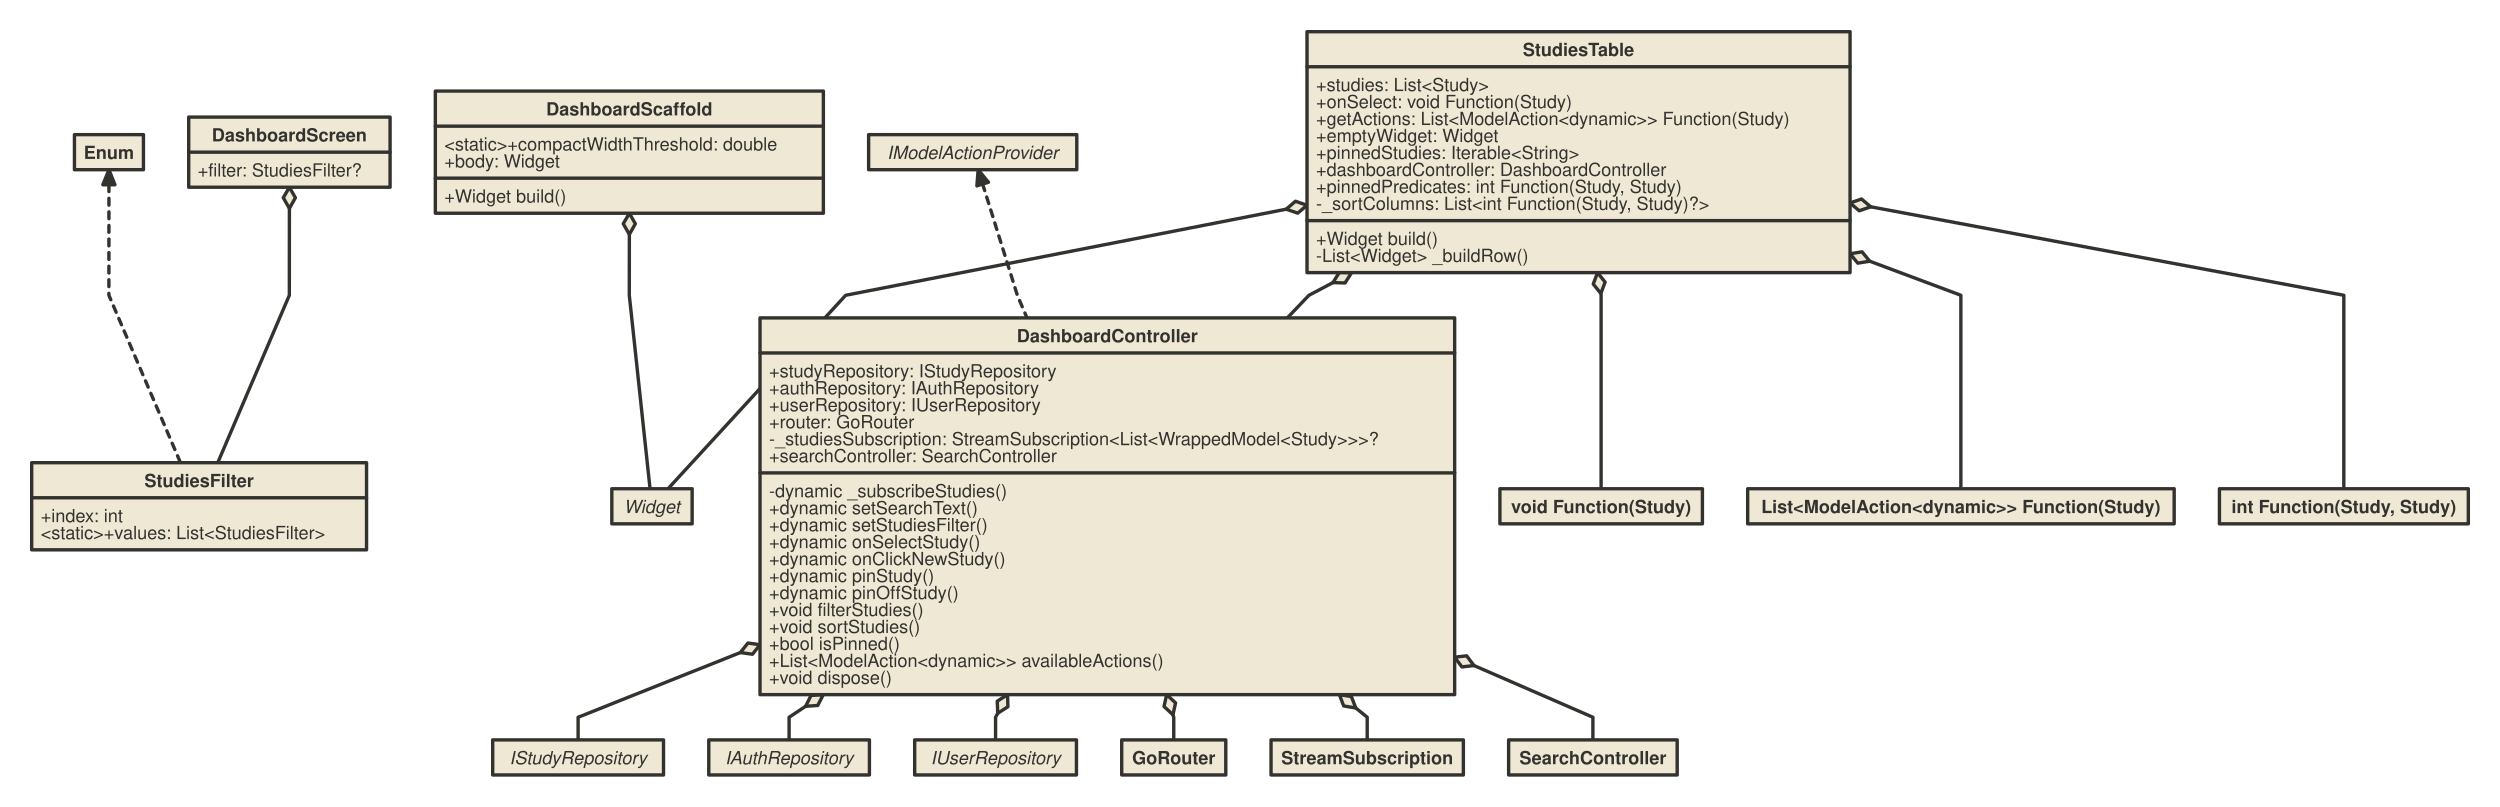
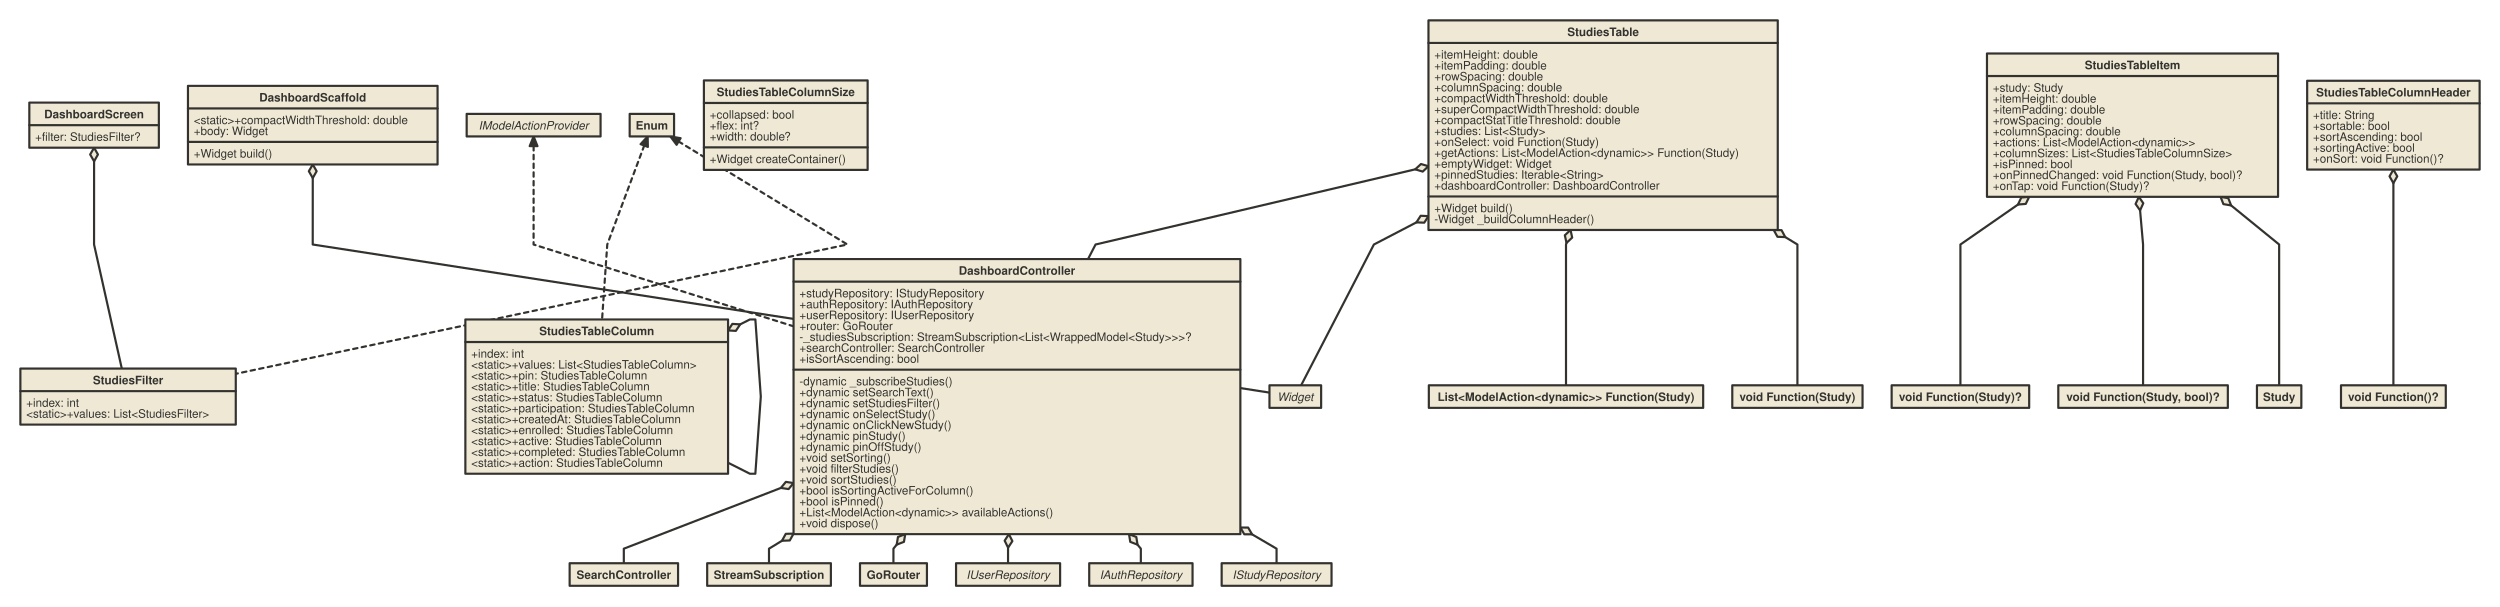
- <svg xmlns="http://www.w3.org/2000/svg" version="1.1" baseProfile="full" width="2209.8" height="713.0" viewbox="0 0 2209.75 713">
-   <g stroke-width="1.0" text-align="left" font="12pt Helvetica, Arial, sans-serif" font-size="12pt" font-family="Helvetica" font-weight="normal" font-style="normal">
+ <svg xmlns="http://www.w3.org/2000/svg" version="1.1" baseProfile="full" width="3435.5" height="833.0" viewbox="0 0 3435.5 833">
+   <g stroke-width="1.0" text-align="left" font="12pt Helvetica, Arial, sans-serif" font-size="12pt" font-family="Helvetica" font-weight="bold" font-style="normal">
    <g font-family="Helvetica" font-size="12pt" font-weight="bold" font-style="normal" stroke-width="3.0" stroke-linejoin="round" stroke-linecap="round" stroke="#33322E">
      <g stroke="transparent" fill="transparent">
-         <rect x="0.0" y="0.0" height="713.0" width="2209.8" stroke="none" />
+         <rect x="0.0" y="0.0" height="833.0" width="3435.5" stroke="none" />
      </g>
      <g transform="translate(8, 8)" fill="#33322E">
        <g transform="translate(20, 20)" fill="#33322E" font-family="Helvetica" font-size="12pt" font-weight="normal" font-style="normal">
          <g stroke-dasharray="6 6">
-             <path d="M68.3 135.3 L68.25 233 L131.537 381 L131.5 381.0 " fill="none" />
-           </g>
-           <path d="M73.6 135.3 L68.3 135.3 L62.9 135.3 L68.3 122.0 Z" />
-           <path d="M528.3 179.2 L528.25 233 L546.588 404 L546.6 404.0 " fill="none" />
-           <g fill="#eee8d5">
-             <path d="M533.6 169.8 L528.3 179.2 L522.9 169.8 L528.3 160.5 Z" />
-           </g>
-           <path d="M626.4 548.8 L483 606 L483 626 L483.0 626.0 " fill="none" />
-           <g fill="#eee8d5">
-             <path d="M637.1 550.3 L626.4 548.8 L633.1 540.4 L643.8 541.9 Z" />
-           </g>
-           <path d="M684.1 596.3 L669.5 606 L669.5 626 L669.5 626.0 " fill="none" />
-           <g fill="#eee8d5">
-             <path d="M694.8 595.6 L684.1 596.3 L688.9 586.7 L699.7 586.0 Z" />
-           </g>
-           <path d="M853.9 602.5 L852 606 L852 626 L852.0 626.0 " fill="none" />
-           <g fill="#eee8d5">
-             <path d="M862.9 596.7 L853.9 602.5 L853.5 591.8 L862.6 586.0 Z" />
-           </g>
-           <path d="M1008.8 603.8 L1009.5 606 L1009.5 626 L1009.5 626.0 " fill="none" />
-           <g fill="#eee8d5">
-             <path d="M1011.1 593.3 L1008.8 603.8 L1000.9 596.5 L1003.2 586.0 Z" />
-           </g>
-           <path d="M1170.4 597.8 L1180.5 606 L1180.5 626 L1180.5 626.0 " fill="none" />
-           <g fill="#eee8d5">
-             <path d="M1166.5 587.7 L1170.4 597.8 L1159.7 596.0 L1155.9 586.0 Z" />
-           </g>
-           <path d="M1274.9 560.3 L1380 606 L1380 626 L1380.0 626.0 " fill="none" />
-           <g fill="#eee8d5">
-             <path d="M1268.4 551.7 L1274.9 560.3 L1264.2 561.5 L1257.8 552.9 Z" />
+             <path d="M904.5 166.4 L1136.5 308 L296 485.708 L296.0 485.7 " fill="none" />
+           </g>
+           <path d="M907.3 161.9 L904.5 166.4 L901.8 171.0 L893.2 159.5 Z" />
+           <path d="M401.8 216.7 L401.75 308 L1716.5 511.505 L1716.5 511.5 " fill="none" />
+           <g fill="#eee8d5">
+             <path d="M407.1 207.3 L401.8 216.7 L396.4 207.3 L401.8 198.0 Z" />
+           </g>
+           <path d="M1692.6 706.3 L1726.25 726 L1726.25 746 L1726.3 746.0 " fill="none" />
+           <g fill="#eee8d5">
+             <path d="M1687.2 697.0 L1692.6 706.3 L1681.9 706.2 L1676.5 696.9 Z" />
+           </g>
+           <path d="M1535.2 720.5 L1539.75 726 L1539.75 746 L1539.8 746.0 " fill="none" />
+           <g fill="#eee8d5">
+             <path d="M1533.5 709.9 L1535.2 720.5 L1525.2 716.6 L1523.5 706.0 Z" />
+           </g>
+           <path d="M1357.3 724.6 L1357.25 726 L1357.25 746 L1357.3 746.0 " fill="none" />
+           <g fill="#eee8d5">
+             <path d="M1363.2 715.6 L1357.3 724.6 L1352.6 715.0 L1358.4 706.0 Z" />
+           </g>
+           <path d="M1204.2 720.5 L1199.75 726 L1199.75 746 L1199.8 746.0 " fill="none" />
+           <g fill="#eee8d5">
+             <path d="M1214.2 716.6 L1204.2 720.5 L1206.0 709.9 L1216.0 706.0 Z" />
+           </g>
+           <path d="M1046.6 715.1 L1028.75 726 L1028.75 746 L1028.8 746.0 " fill="none" />
+           <g fill="#eee8d5">
+             <path d="M1057.3 714.7 L1046.6 715.1 L1051.8 705.6 L1062.5 705.3 Z" />
+           </g>
+           <path d="M1045.1 642.5 L829.25 726 L829.25 746 L829.3 746.0 " fill="none" />
+           <g fill="#eee8d5">
+             <path d="M1055.7 644.1 L1045.1 642.5 L1051.9 634.2 L1062.5 635.8 Z" />
          </g>
          <g stroke-dasharray="6 6">
-             <path d="M840.6 134.7 L871.25 233 L879.775 253 L879.8 253.0 " fill="none" />
-           </g>
-           <path d="M845.7 133.1 L840.6 134.7 L835.5 136.3 L836.6 122.0 Z" />
-           <path d="M1387.0 231.4 L1387.25 233 L1387.25 404 L1387.3 404.0 " fill="none" />
-           <g fill="#eee8d5">
-             <path d="M1390.8 221.4 L1387.0 231.4 L1380.3 223.1 L1384.1 213.0 Z" />
-           </g>
-           <path d="M1624.7 202.9 L1705.25 233 L1705.25 404 L1705.3 404.0 " fill="none" />
-           <g fill="#eee8d5">
-             <path d="M1617.9 194.6 L1624.7 202.9 L1614.1 204.6 L1607.3 196.3 Z" />
-           </g>
-           <path d="M1108.9 156.9 L719.5 233 L562.483 404 L562.5 404.0 " fill="none" />
-           <g fill="#eee8d5">
-             <path d="M1119.1 160.4 L1108.9 156.9 L1117.1 149.9 L1127.3 153.4 Z" />
-           </g>
-           <path d="M1150.2 221.8 L1129 233 L1109.885 253 L1109.9 253.0 " fill="none" />
-           <g fill="#eee8d5">
-             <path d="M1160.9 222.1 L1150.2 221.8 L1155.9 212.7 L1166.7 213.0 Z" />
-           </g>
-           <path d="M1625.6 154.8 L2043.75 233 L2043.75 404 L2043.8 404.0 " fill="none" />
-           <g fill="#eee8d5">
-             <path d="M1617.4 147.9 L1625.6 154.8 L1615.4 158.3 L1607.3 151.4 Z" />
-           </g>
-           <path d="M227.8 156.2 L227.75 233 L164.463 381 L164.5 381.0 " fill="none" />
-           <g fill="#eee8d5">
-             <path d="M233.1 146.8 L227.8 156.2 L222.4 146.8 L227.8 137.5 Z" />
+             <path d="M705.3 172.8 L705.25 308 L1062.5 420.405 L1062.5 420.4 " fill="none" />
+           </g>
+           <path d="M710.6 172.8 L705.3 172.8 L699.9 172.8 L705.3 159.5 Z" />
+           <path d="M3038.0 254.3 L3104 308 L3104 501.5 L3104.0 501.5 " fill="none" />
+           <g fill="#eee8d5">
+             <path d="M3034.1 244.3 L3038.0 254.3 L3027.4 252.5 L3023.5 242.5 Z" />
+           </g>
+           <path d="M2912.9 261.1 L2917 308 L2917 501.5 L2917.0 501.5 " fill="none" />
+           <g fill="#eee8d5">
+             <path d="M2917.3 251.3 L2912.9 261.1 L2906.7 252.3 L2911.2 242.5 Z" />
+           </g>
+           <path d="M2745.1 253.1 L2666 308 L2666 501.5 L2666.0 501.5 " fill="none" />
+           <g fill="#eee8d5">
+             <path d="M2755.8 252.2 L2745.1 253.1 L2749.7 243.4 L2760.5 242.5 Z" />
+           </g>
+           <path d="M2425.3 297.8 L2442 308 L2442 501.5 L2442.0 501.5 " fill="none" />
+           <g fill="#eee8d5">
+             <path d="M2420.2 288.3 L2425.3 297.8 L2414.6 297.4 L2409.4 288.0 Z" />
+           </g>
+           <path d="M2124.7 305.8 L2124 308 L2124 501.5 L2124.0 501.5 " fill="none" />
+           <g fill="#eee8d5">
+             <path d="M2132.5 298.5 L2124.7 305.8 L2122.4 295.3 L2130.2 288.0 Z" />
+           </g>
+           <path d="M1918.4 277.6 L1860 308 L1760.01 501.5 L1760.0 501.5 " fill="none" />
+           <g fill="#eee8d5">
+             <path d="M1929.2 278.0 L1918.4 277.6 L1924.3 268.5 L1935.0 269.0 Z" />
+           </g>
+           <path d="M1916.8 204.7 L1477.5 308 L1467.165 328 L1467.2 328.0 " fill="none" />
+           <g fill="#eee8d5">
+             <path d="M1927.1 207.8 L1916.8 204.7 L1924.7 197.4 L1935.0 200.4 Z" />
+           </g>
+           <path d="M989.2 417.7 L1002.5 411 L1010 411 L1010 411 L1017.5 517 L1017.5 517 L1010 623 L1010 623 L1002.5 623 L1002.5 623 L972.5 607.893 L972.5 607.9 " fill="none" />
+           <g fill="#eee8d5">
+             <path d="M978.4 417.1 L989.2 417.7 L983.2 426.7 L972.5 426.1 Z" />
+           </g>
+           <g stroke-dasharray="6 6">
+             <path d="M857.3 172.0 L806.5 308 L799.354 411 L799.4 411.0 " fill="none" />
+           </g>
+           <path d="M862.3 173.9 L857.3 172.0 L852.3 170.1 L862.0 159.5 Z" />
+           <path d="M101.3 193.7 L101.25 308 L139.388 478.5 L139.4 478.5 " fill="none" />
+           <g fill="#eee8d5">
+             <path d="M106.6 184.3 L101.3 193.7 L95.9 184.3 L101.3 175.0 Z" />
+           </g>
+           <path d="M3261.0 223.7 L3261 308 L3261 501.5 L3261.0 501.5 " fill="none" />
+           <g fill="#eee8d5">
+             <path d="M3266.3 214.3 L3261.0 223.7 L3255.7 214.3 L3261.0 205.0 Z" />
          </g>
          <g data-name="StudiesFilter">
            <g fill="#eee8d5" stroke="#33322E" data-name="StudiesFilter">
-               <rect x="0.0" y="381.0" height="77.0" width="296.0" data-name="StudiesFilter" />
-               <path d="M0.0 412.0 L296.0 412.0" fill="none" data-name="StudiesFilter" />
-             </g>
-             <g transform="translate(0, 381)" font-family="Helvetica" font-size="12pt" font-weight="bold" font-style="normal" data-name="StudiesFilter">
+               <rect x="0.0" y="478.5" height="77.0" width="296.0" data-name="StudiesFilter" />
+               <path d="M0.0 509.5 L296.0 509.5" fill="none" data-name="StudiesFilter" />
+             </g>
+             <g transform="translate(0, 478.5)" font-family="Helvetica" font-size="12pt" font-weight="bold" font-style="normal" data-name="StudiesFilter">
              <g transform="translate(8, 8)" fill="#33322E" text-align="center" data-name="StudiesFilter">
                <text x="140.0" y="13.5" stroke="none" text-anchor="middle" data-name="StudiesFilter">StudiesFilter</text>
              </g>
            </g>
-             <g transform="translate(0, 412)" font-family="Helvetica" font-size="12pt" font-weight="normal" font-style="normal" data-name="StudiesFilter">
+             <g transform="translate(0, 509.5)" font-family="Helvetica" font-size="12pt" font-weight="normal" font-style="normal" data-name="StudiesFilter">
              <g transform="translate(8, 8)" fill="#33322E" text-align="left" data-name="StudiesFilter">
                <text x="0.0" y="13.5" stroke="none" data-name="StudiesFilter">+index: int</text>
                <text x="0.0" y="28.5" stroke="none" data-name="StudiesFilter">&lt;static&gt;+values: List&lt;StudiesFilter&gt;</text>
              </g>
            </g>
          </g>
          <g data-name="Enum">
            <g fill="#eee8d5" stroke="#33322E" data-name="Enum">
-               <rect x="37.8" y="91.0" height="31.0" width="61.0" data-name="Enum" />
-             </g>
-             <g transform="translate(37.75, 91)" font-family="Helvetica" font-size="12pt" font-weight="bold" font-style="normal" data-name="Enum">
+               <rect x="837.3" y="128.5" height="31.0" width="61.0" data-name="Enum" />
+             </g>
+             <g transform="translate(837.25, 128.5)" font-family="Helvetica" font-size="12pt" font-weight="bold" font-style="normal" data-name="Enum">
              <g transform="translate(8, 8)" fill="#33322E" text-align="center" data-name="Enum">
                <text x="22.5" y="13.5" stroke="none" text-anchor="middle" data-name="Enum">Enum</text>
              </g>
            </g>
          </g>
          <g data-name="DashboardScaffold">
            <g fill="#eee8d5" stroke="#33322E" data-name="DashboardScaffold">
-               <rect x="356.8" y="52.5" height="108.0" width="343.0" data-name="DashboardScaffold" />
-               <path d="M356.8 83.5 L699.8 83.5" fill="none" data-name="DashboardScaffold" />
-               <path d="M356.8 129.5 L699.8 129.5" fill="none" data-name="DashboardScaffold" />
-             </g>
-             <g transform="translate(356.75, 52.5)" font-family="Helvetica" font-size="12pt" font-weight="bold" font-style="normal" data-name="DashboardScaffold">
+               <rect x="230.3" y="90.0" height="108.0" width="343.0" data-name="DashboardScaffold" />
+               <path d="M230.3 121.0 L573.3 121.0" fill="none" data-name="DashboardScaffold" />
+               <path d="M230.3 167.0 L573.3 167.0" fill="none" data-name="DashboardScaffold" />
+             </g>
+             <g transform="translate(230.25, 90)" font-family="Helvetica" font-size="12pt" font-weight="bold" font-style="normal" data-name="DashboardScaffold">
              <g transform="translate(8, 8)" fill="#33322E" text-align="center" data-name="DashboardScaffold">
                <text x="163.5" y="13.5" stroke="none" text-anchor="middle" data-name="DashboardScaffold">DashboardScaffold</text>
              </g>
            </g>
-             <g transform="translate(356.75, 83.5)" font-family="Helvetica" font-size="12pt" font-weight="normal" font-style="normal" data-name="DashboardScaffold">
+             <g transform="translate(230.25, 121)" font-family="Helvetica" font-size="12pt" font-weight="normal" font-style="normal" data-name="DashboardScaffold">
              <g transform="translate(8, 8)" fill="#33322E" text-align="left" data-name="DashboardScaffold">
                <text x="0.0" y="13.5" stroke="none" data-name="DashboardScaffold">&lt;static&gt;+compactWidthThreshold: double</text>
                <text x="0.0" y="28.5" stroke="none" data-name="DashboardScaffold">+body: Widget</text>
              </g>
            </g>
-             <g transform="translate(356.75, 129.5)" font-family="Helvetica" font-size="12pt" font-weight="normal" font-style="normal" data-name="DashboardScaffold">
+             <g transform="translate(230.25, 167)" font-family="Helvetica" font-size="12pt" font-weight="normal" font-style="normal" data-name="DashboardScaffold">
              <g transform="translate(8, 8)" fill="#33322E" text-align="left" data-name="DashboardScaffold">
                <text x="0.0" y="13.5" stroke="none" data-name="DashboardScaffold">+Widget build()</text>
              </g>
            </g>
          </g>
          <g data-name="Widget">
            <g fill="#eee8d5" stroke="#33322E" data-name="Widget">
-               <rect x="512.8" y="404.0" height="31.0" width="71.0" data-name="Widget" />
-             </g>
-             <g transform="translate(512.75, 404)" font-family="Helvetica" font-size="12pt" font-weight="normal" font-style="italic" data-name="Widget">
+               <rect x="1716.5" y="501.5" height="31.0" width="71.0" data-name="Widget" />
+             </g>
+             <g transform="translate(1716.5, 501.5)" font-family="Helvetica" font-size="12pt" font-weight="normal" font-style="italic" data-name="Widget">
              <g transform="translate(8, 8)" fill="#33322E" text-align="center" data-name="Widget">
                <text x="27.5" y="13.5" stroke="none" text-anchor="middle" data-name="Widget">Widget</text>
              </g>
            </g>
          </g>
          <g data-name="DashboardController">
            <g fill="#eee8d5" stroke="#33322E" data-name="DashboardController">
-               <rect x="643.8" y="253.0" height="333.0" width="614.0" data-name="DashboardController" />
-               <path d="M643.8 284.0 L1257.8 284.0" fill="none" data-name="DashboardController" />
-               <path d="M643.8 390.0 L1257.8 390.0" fill="none" data-name="DashboardController" />
-             </g>
-             <g transform="translate(643.75, 253)" font-family="Helvetica" font-size="12pt" font-weight="bold" font-style="normal" data-name="DashboardController">
+               <rect x="1062.5" y="328.0" height="378.0" width="614.0" data-name="DashboardController" />
+               <path d="M1062.5 359.0 L1676.5 359.0" fill="none" data-name="DashboardController" />
+               <path d="M1062.5 480.0 L1676.5 480.0" fill="none" data-name="DashboardController" />
+             </g>
+             <g transform="translate(1062.5, 328)" font-family="Helvetica" font-size="12pt" font-weight="bold" font-style="normal" data-name="DashboardController">
              <g transform="translate(8, 8)" fill="#33322E" text-align="center" data-name="DashboardController">
                <text x="299.0" y="13.5" stroke="none" text-anchor="middle" data-name="DashboardController">DashboardController</text>
              </g>
            </g>
-             <g transform="translate(643.75, 284)" font-family="Helvetica" font-size="12pt" font-weight="normal" font-style="normal" data-name="DashboardController">
+             <g transform="translate(1062.5, 359)" font-family="Helvetica" font-size="12pt" font-weight="normal" font-style="normal" data-name="DashboardController">
              <g transform="translate(8, 8)" fill="#33322E" text-align="left" data-name="DashboardController">
                <text x="0.0" y="13.5" stroke="none" data-name="DashboardController">+studyRepository: IStudyRepository</text>
                <text x="0.0" y="28.5" stroke="none" data-name="DashboardController">+authRepository: IAuthRepository</text>
                <text x="0.0" y="43.5" stroke="none" data-name="DashboardController">+userRepository: IUserRepository</text>
                <text x="0.0" y="58.5" stroke="none" data-name="DashboardController">+router: GoRouter</text>
                <text x="0.0" y="73.5" stroke="none" data-name="DashboardController">-_studiesSubscription: StreamSubscription&lt;List&lt;WrappedModel&lt;Study&gt;&gt;&gt;?</text>
                <text x="0.0" y="88.5" stroke="none" data-name="DashboardController">+searchController: SearchController</text>
-               </g>
-             </g>
-             <g transform="translate(643.75, 390)" font-family="Helvetica" font-size="12pt" font-weight="normal" font-style="normal" data-name="DashboardController">
+                 <text x="0.0" y="103.5" stroke="none" data-name="DashboardController">+isSortAscending: bool</text>
+               </g>
+             </g>
+             <g transform="translate(1062.5, 480)" font-family="Helvetica" font-size="12pt" font-weight="normal" font-style="normal" data-name="DashboardController">
              <g transform="translate(8, 8)" fill="#33322E" text-align="left" data-name="DashboardController">
                <text x="0.0" y="13.5" stroke="none" data-name="DashboardController">-dynamic _subscribeStudies()</text>
                <text x="0.0" y="28.5" stroke="none" data-name="DashboardController">+dynamic setSearchText()</text>
                <text x="0.0" y="43.5" stroke="none" data-name="DashboardController">+dynamic setStudiesFilter()</text>
                <text x="0.0" y="58.5" stroke="none" data-name="DashboardController">+dynamic onSelectStudy()</text>
                <text x="0.0" y="73.5" stroke="none" data-name="DashboardController">+dynamic onClickNewStudy()</text>
                <text x="0.0" y="88.5" stroke="none" data-name="DashboardController">+dynamic pinStudy()</text>
                <text x="0.0" y="103.5" stroke="none" data-name="DashboardController">+dynamic pinOffStudy()</text>
-                 <text x="0.0" y="118.5" stroke="none" data-name="DashboardController">+void filterStudies()</text>
-                 <text x="0.0" y="133.5" stroke="none" data-name="DashboardController">+void sortStudies()</text>
-                 <text x="0.0" y="148.5" stroke="none" data-name="DashboardController">+bool isPinned()</text>
-                 <text x="0.0" y="163.5" stroke="none" data-name="DashboardController">+List&lt;ModelAction&lt;dynamic&gt;&gt; availableActions()</text>
-                 <text x="0.0" y="178.5" stroke="none" data-name="DashboardController">+void dispose()</text>
+                 <text x="0.0" y="118.5" stroke="none" data-name="DashboardController">+void setSorting()</text>
+                 <text x="0.0" y="133.5" stroke="none" data-name="DashboardController">+void filterStudies()</text>
+                 <text x="0.0" y="148.5" stroke="none" data-name="DashboardController">+void sortStudies()</text>
+                 <text x="0.0" y="163.5" stroke="none" data-name="DashboardController">+bool isSortingActiveForColumn()</text>
+                 <text x="0.0" y="178.5" stroke="none" data-name="DashboardController">+bool isPinned()</text>
+                 <text x="0.0" y="193.5" stroke="none" data-name="DashboardController">+List&lt;ModelAction&lt;dynamic&gt;&gt; availableActions()</text>
+                 <text x="0.0" y="208.5" stroke="none" data-name="DashboardController">+void dispose()</text>
              </g>
            </g>
          </g>
          <g data-name="IStudyRepository">
            <g fill="#eee8d5" stroke="#33322E" data-name="IStudyRepository">
-               <rect x="407.5" y="626.0" height="31.0" width="151.0" data-name="IStudyRepository" />
-             </g>
-             <g transform="translate(407.5, 626)" font-family="Helvetica" font-size="12pt" font-weight="normal" font-style="italic" data-name="IStudyRepository">
+               <rect x="1650.8" y="746.0" height="31.0" width="151.0" data-name="IStudyRepository" />
+             </g>
+             <g transform="translate(1650.75, 746)" font-family="Helvetica" font-size="12pt" font-weight="normal" font-style="italic" data-name="IStudyRepository">
              <g transform="translate(8, 8)" fill="#33322E" text-align="center" data-name="IStudyRepository">
                <text x="67.5" y="13.5" stroke="none" text-anchor="middle" data-name="IStudyRepository">IStudyRepository</text>
              </g>
            </g>
          </g>
          <g data-name="IAuthRepository">
            <g fill="#eee8d5" stroke="#33322E" data-name="IAuthRepository">
-               <rect x="598.5" y="626.0" height="31.0" width="142.0" data-name="IAuthRepository" />
-             </g>
-             <g transform="translate(598.5, 626)" font-family="Helvetica" font-size="12pt" font-weight="normal" font-style="italic" data-name="IAuthRepository">
+               <rect x="1468.8" y="746.0" height="31.0" width="142.0" data-name="IAuthRepository" />
+             </g>
+             <g transform="translate(1468.75, 746)" font-family="Helvetica" font-size="12pt" font-weight="normal" font-style="italic" data-name="IAuthRepository">
              <g transform="translate(8, 8)" fill="#33322E" text-align="center" data-name="IAuthRepository">
                <text x="63.0" y="13.5" stroke="none" text-anchor="middle" data-name="IAuthRepository">IAuthRepository</text>
              </g>
            </g>
          </g>
          <g data-name="IUserRepository">
            <g fill="#eee8d5" stroke="#33322E" data-name="IUserRepository">
-               <rect x="780.5" y="626.0" height="31.0" width="143.0" data-name="IUserRepository" />
-             </g>
-             <g transform="translate(780.5, 626)" font-family="Helvetica" font-size="12pt" font-weight="normal" font-style="italic" data-name="IUserRepository">
+               <rect x="1285.8" y="746.0" height="31.0" width="143.0" data-name="IUserRepository" />
+             </g>
+             <g transform="translate(1285.75, 746)" font-family="Helvetica" font-size="12pt" font-weight="normal" font-style="italic" data-name="IUserRepository">
              <g transform="translate(8, 8)" fill="#33322E" text-align="center" data-name="IUserRepository">
                <text x="63.5" y="13.5" stroke="none" text-anchor="middle" data-name="IUserRepository">IUserRepository</text>
              </g>
            </g>
          </g>
          <g data-name="GoRouter">
            <g fill="#eee8d5" stroke="#33322E" data-name="GoRouter">
-               <rect x="963.5" y="626.0" height="31.0" width="92.0" data-name="GoRouter" />
-             </g>
-             <g transform="translate(963.5, 626)" font-family="Helvetica" font-size="12pt" font-weight="bold" font-style="normal" data-name="GoRouter">
+               <rect x="1153.8" y="746.0" height="31.0" width="92.0" data-name="GoRouter" />
+             </g>
+             <g transform="translate(1153.75, 746)" font-family="Helvetica" font-size="12pt" font-weight="bold" font-style="normal" data-name="GoRouter">
              <g transform="translate(8, 8)" fill="#33322E" text-align="center" data-name="GoRouter">
                <text x="38.0" y="13.5" stroke="none" text-anchor="middle" data-name="GoRouter">GoRouter</text>
              </g>
            </g>
          </g>
          <g data-name="StreamSubscription">
            <g fill="#eee8d5" stroke="#33322E" data-name="StreamSubscription">
-               <rect x="1095.5" y="626.0" height="31.0" width="170.0" data-name="StreamSubscription" />
-             </g>
-             <g transform="translate(1095.5, 626)" font-family="Helvetica" font-size="12pt" font-weight="bold" font-style="normal" data-name="StreamSubscription">
+               <rect x="943.8" y="746.0" height="31.0" width="170.0" data-name="StreamSubscription" />
+             </g>
+             <g transform="translate(943.75, 746)" font-family="Helvetica" font-size="12pt" font-weight="bold" font-style="normal" data-name="StreamSubscription">
              <g transform="translate(8, 8)" fill="#33322E" text-align="center" data-name="StreamSubscription">
                <text x="77.0" y="13.5" stroke="none" text-anchor="middle" data-name="StreamSubscription">StreamSubscription</text>
              </g>
            </g>
          </g>
          <g data-name="SearchController">
            <g fill="#eee8d5" stroke="#33322E" data-name="SearchController">
-               <rect x="1305.5" y="626.0" height="31.0" width="149.0" data-name="SearchController" />
-             </g>
-             <g transform="translate(1305.5, 626)" font-family="Helvetica" font-size="12pt" font-weight="bold" font-style="normal" data-name="SearchController">
+               <rect x="754.8" y="746.0" height="31.0" width="149.0" data-name="SearchController" />
+             </g>
+             <g transform="translate(754.75, 746)" font-family="Helvetica" font-size="12pt" font-weight="bold" font-style="normal" data-name="SearchController">
              <g transform="translate(8, 8)" fill="#33322E" text-align="center" data-name="SearchController">
                <text x="66.5" y="13.5" stroke="none" text-anchor="middle" data-name="SearchController">SearchController</text>
              </g>
            </g>
          </g>
          <g data-name="IModelActionProvider">
            <g fill="#eee8d5" stroke="#33322E" data-name="IModelActionProvider">
-               <rect x="739.8" y="91.0" height="31.0" width="184.0" data-name="IModelActionProvider" />
-             </g>
-             <g transform="translate(739.75, 91)" font-family="Helvetica" font-size="12pt" font-weight="normal" font-style="italic" data-name="IModelActionProvider">
+               <rect x="613.3" y="128.5" height="31.0" width="184.0" data-name="IModelActionProvider" />
+             </g>
+             <g transform="translate(613.25, 128.5)" font-family="Helvetica" font-size="12pt" font-weight="normal" font-style="italic" data-name="IModelActionProvider">
              <g transform="translate(8, 8)" fill="#33322E" text-align="center" data-name="IModelActionProvider">
                <text x="84.0" y="13.5" stroke="none" text-anchor="middle" data-name="IModelActionProvider">IModelActionProvider</text>
              </g>
            </g>
          </g>
+           <g data-name="StudiesTableItem">
+             <g fill="#eee8d5" stroke="#33322E" data-name="StudiesTableItem">
+               <rect x="2702.5" y="45.5" height="197.0" width="400.0" data-name="StudiesTableItem" />
+               <path d="M2702.5 76.5 L3102.5 76.5" fill="none" data-name="StudiesTableItem" />
+             </g>
+             <g transform="translate(2702.5, 45.5)" font-family="Helvetica" font-size="12pt" font-weight="bold" font-style="normal" data-name="StudiesTableItem">
+               <g transform="translate(8, 8)" fill="#33322E" text-align="center" data-name="StudiesTableItem">
+                 <text x="192.0" y="13.5" stroke="none" text-anchor="middle" data-name="StudiesTableItem">StudiesTableItem</text>
+               </g>
+             </g>
+             <g transform="translate(2702.5, 76.5)" font-family="Helvetica" font-size="12pt" font-weight="normal" font-style="normal" data-name="StudiesTableItem">
+               <g transform="translate(8, 8)" fill="#33322E" text-align="left" data-name="StudiesTableItem">
+                 <text x="0.0" y="13.5" stroke="none" data-name="StudiesTableItem">+study: Study</text>
+                 <text x="0.0" y="28.5" stroke="none" data-name="StudiesTableItem">+itemHeight: double</text>
+                 <text x="0.0" y="43.5" stroke="none" data-name="StudiesTableItem">+itemPadding: double</text>
+                 <text x="0.0" y="58.5" stroke="none" data-name="StudiesTableItem">+rowSpacing: double</text>
+                 <text x="0.0" y="73.5" stroke="none" data-name="StudiesTableItem">+columnSpacing: double</text>
+                 <text x="0.0" y="88.5" stroke="none" data-name="StudiesTableItem">+actions: List&lt;ModelAction&lt;dynamic&gt;&gt;</text>
+                 <text x="0.0" y="103.5" stroke="none" data-name="StudiesTableItem">+columnSizes: List&lt;StudiesTableColumnSize&gt;</text>
+                 <text x="0.0" y="118.5" stroke="none" data-name="StudiesTableItem">+isPinned: bool</text>
+                 <text x="0.0" y="133.5" stroke="none" data-name="StudiesTableItem">+onPinnedChanged: void Function(Study, bool)?</text>
+                 <text x="0.0" y="148.5" stroke="none" data-name="StudiesTableItem">+onTap: void Function(Study)?</text>
+               </g>
+             </g>
+           </g>
+           <g data-name="Study">
+             <g fill="#eee8d5" stroke="#33322E" data-name="Study">
+               <rect x="3073.5" y="501.5" height="31.0" width="61.0" data-name="Study" />
+             </g>
+             <g transform="translate(3073.5, 501.5)" font-family="Helvetica" font-size="12pt" font-weight="bold" font-style="normal" data-name="Study">
+               <g transform="translate(8, 8)" fill="#33322E" text-align="center" data-name="Study">
+                 <text x="22.5" y="13.5" stroke="none" text-anchor="middle" data-name="Study">Study</text>
+               </g>
+             </g>
+           </g>
+           <g data-name="void Function(Study, bool)?">
+             <g fill="#eee8d5" stroke="#33322E" data-name="void Function(Study, bool)?">
+               <rect x="2800.5" y="501.5" height="31.0" width="233.0" data-name="void Function(Study, bool)?" />
+             </g>
+             <g transform="translate(2800.5, 501.5)" font-family="Helvetica" font-size="12pt" font-weight="bold" font-style="normal" data-name="void Function(Study, bool)?">
+               <g transform="translate(8, 8)" fill="#33322E" text-align="center" data-name="void Function(Study, bool)?">
+                 <text x="108.5" y="13.5" stroke="none" text-anchor="middle" data-name="void Function(Study, bool)?">void Function(Study, bool)?</text>
+               </g>
+             </g>
+           </g>
+           <g data-name="void Function(Study)?">
+             <g fill="#eee8d5" stroke="#33322E" data-name="void Function(Study)?">
+               <rect x="2571.5" y="501.5" height="31.0" width="189.0" data-name="void Function(Study)?" />
+             </g>
+             <g transform="translate(2571.5, 501.5)" font-family="Helvetica" font-size="12pt" font-weight="bold" font-style="normal" data-name="void Function(Study)?">
+               <g transform="translate(8, 8)" fill="#33322E" text-align="center" data-name="void Function(Study)?">
+                 <text x="86.5" y="13.5" stroke="none" text-anchor="middle" data-name="void Function(Study)?">void Function(Study)?</text>
+               </g>
+             </g>
+           </g>
+           <g data-name="StudiesTableColumnSize">
+             <g fill="#eee8d5" stroke="#33322E" data-name="StudiesTableColumnSize">
+               <rect x="939.3" y="82.5" height="123.0" width="225.0" data-name="StudiesTableColumnSize" />
+               <path d="M939.3 113.5 L1164.3 113.5" fill="none" data-name="StudiesTableColumnSize" />
+               <path d="M939.3 174.5 L1164.3 174.5" fill="none" data-name="StudiesTableColumnSize" />
+             </g>
+             <g transform="translate(939.25, 82.5)" font-family="Helvetica" font-size="12pt" font-weight="bold" font-style="normal" data-name="StudiesTableColumnSize">
+               <g transform="translate(8, 8)" fill="#33322E" text-align="center" data-name="StudiesTableColumnSize">
+                 <text x="104.5" y="13.5" stroke="none" text-anchor="middle" data-name="StudiesTableColumnSize">StudiesTableColumnSize</text>
+               </g>
+             </g>
+             <g transform="translate(939.25, 113.5)" font-family="Helvetica" font-size="12pt" font-weight="normal" font-style="normal" data-name="StudiesTableColumnSize">
+               <g transform="translate(8, 8)" fill="#33322E" text-align="left" data-name="StudiesTableColumnSize">
+                 <text x="0.0" y="13.5" stroke="none" data-name="StudiesTableColumnSize">+collapsed: bool</text>
+                 <text x="0.0" y="28.5" stroke="none" data-name="StudiesTableColumnSize">+flex: int?</text>
+                 <text x="0.0" y="43.5" stroke="none" data-name="StudiesTableColumnSize">+width: double?</text>
+               </g>
+             </g>
+             <g transform="translate(939.25, 174.5)" font-family="Helvetica" font-size="12pt" font-weight="normal" font-style="normal" data-name="StudiesTableColumnSize">
+               <g transform="translate(8, 8)" fill="#33322E" text-align="left" data-name="StudiesTableColumnSize">
+                 <text x="0.0" y="13.5" stroke="none" data-name="StudiesTableColumnSize">+Widget createContainer()</text>
+               </g>
+             </g>
+           </g>
          <g data-name="StudiesTable">
            <g fill="#eee8d5" stroke="#33322E" data-name="StudiesTable">
-               <rect x="1127.3" y="0.0" height="213.0" width="480.0" data-name="StudiesTable" />
-               <path d="M1127.3 31.0 L1607.3 31.0" fill="none" data-name="StudiesTable" />
-               <path d="M1127.3 167.0 L1607.3 167.0" fill="none" data-name="StudiesTable" />
-             </g>
-             <g transform="translate(1127.25, 0)" font-family="Helvetica" font-size="12pt" font-weight="bold" font-style="normal" data-name="StudiesTable">
+               <rect x="1935.0" y="0.0" height="288.0" width="480.0" data-name="StudiesTable" />
+               <path d="M1935.0 31.0 L2415.0 31.0" fill="none" data-name="StudiesTable" />
+               <path d="M1935.0 242.0 L2415.0 242.0" fill="none" data-name="StudiesTable" />
+             </g>
+             <g transform="translate(1935, 0)" font-family="Helvetica" font-size="12pt" font-weight="bold" font-style="normal" data-name="StudiesTable">
              <g transform="translate(8, 8)" fill="#33322E" text-align="center" data-name="StudiesTable">
                <text x="232.0" y="13.5" stroke="none" text-anchor="middle" data-name="StudiesTable">StudiesTable</text>
              </g>
            </g>
-             <g transform="translate(1127.25, 31)" font-family="Helvetica" font-size="12pt" font-weight="normal" font-style="normal" data-name="StudiesTable">
+             <g transform="translate(1935, 31)" font-family="Helvetica" font-size="12pt" font-weight="normal" font-style="normal" data-name="StudiesTable">
              <g transform="translate(8, 8)" fill="#33322E" text-align="left" data-name="StudiesTable">
-                 <text x="0.0" y="13.5" stroke="none" data-name="StudiesTable">+studies: List&lt;Study&gt;</text>
-                 <text x="0.0" y="28.5" stroke="none" data-name="StudiesTable">+onSelect: void Function(Study)</text>
-                 <text x="0.0" y="43.5" stroke="none" data-name="StudiesTable">+getActions: List&lt;ModelAction&lt;dynamic&gt;&gt; Function(Study)</text>
-                 <text x="0.0" y="58.5" stroke="none" data-name="StudiesTable">+emptyWidget: Widget</text>
-                 <text x="0.0" y="73.5" stroke="none" data-name="StudiesTable">+pinnedStudies: Iterable&lt;String&gt;</text>
-                 <text x="0.0" y="88.5" stroke="none" data-name="StudiesTable">+dashboardController: DashboardController</text>
-                 <text x="0.0" y="103.5" stroke="none" data-name="StudiesTable">+pinnedPredicates: int Function(Study, Study)</text>
-                 <text x="0.0" y="118.5" stroke="none" data-name="StudiesTable">-_sortColumns: List&lt;int Function(Study, Study)?&gt;</text>
-               </g>
-             </g>
-             <g transform="translate(1127.25, 167)" font-family="Helvetica" font-size="12pt" font-weight="normal" font-style="normal" data-name="StudiesTable">
+                 <text x="0.0" y="13.5" stroke="none" data-name="StudiesTable">+itemHeight: double</text>
+                 <text x="0.0" y="28.5" stroke="none" data-name="StudiesTable">+itemPadding: double</text>
+                 <text x="0.0" y="43.5" stroke="none" data-name="StudiesTable">+rowSpacing: double</text>
+                 <text x="0.0" y="58.5" stroke="none" data-name="StudiesTable">+columnSpacing: double</text>
+                 <text x="0.0" y="73.5" stroke="none" data-name="StudiesTable">+compactWidthThreshold: double</text>
+                 <text x="0.0" y="88.5" stroke="none" data-name="StudiesTable">+superCompactWidthThreshold: double</text>
+                 <text x="0.0" y="103.5" stroke="none" data-name="StudiesTable">+compactStatTitleThreshold: double</text>
+                 <text x="0.0" y="118.5" stroke="none" data-name="StudiesTable">+studies: List&lt;Study&gt;</text>
+                 <text x="0.0" y="133.5" stroke="none" data-name="StudiesTable">+onSelect: void Function(Study)</text>
+                 <text x="0.0" y="148.5" stroke="none" data-name="StudiesTable">+getActions: List&lt;ModelAction&lt;dynamic&gt;&gt; Function(Study)</text>
+                 <text x="0.0" y="163.5" stroke="none" data-name="StudiesTable">+emptyWidget: Widget</text>
+                 <text x="0.0" y="178.5" stroke="none" data-name="StudiesTable">+pinnedStudies: Iterable&lt;String&gt;</text>
+                 <text x="0.0" y="193.5" stroke="none" data-name="StudiesTable">+dashboardController: DashboardController</text>
+               </g>
+             </g>
+             <g transform="translate(1935, 242)" font-family="Helvetica" font-size="12pt" font-weight="normal" font-style="normal" data-name="StudiesTable">
              <g transform="translate(8, 8)" fill="#33322E" text-align="left" data-name="StudiesTable">
                <text x="0.0" y="13.5" stroke="none" data-name="StudiesTable">+Widget build()</text>
-                 <text x="0.0" y="28.5" stroke="none" data-name="StudiesTable">-List&lt;Widget&gt; _buildRow()</text>
+                 <text x="0.0" y="28.5" stroke="none" data-name="StudiesTable">-Widget _buildColumnHeader()</text>
              </g>
            </g>
          </g>
          <g data-name="void Function(Study)">
            <g fill="#eee8d5" stroke="#33322E" data-name="void Function(Study)">
-               <rect x="1297.8" y="404.0" height="31.0" width="179.0" data-name="void Function(Study)" />
-             </g>
-             <g transform="translate(1297.75, 404)" font-family="Helvetica" font-size="12pt" font-weight="bold" font-style="normal" data-name="void Function(Study)">
+               <rect x="2352.5" y="501.5" height="31.0" width="179.0" data-name="void Function(Study)" />
+             </g>
+             <g transform="translate(2352.5, 501.5)" font-family="Helvetica" font-size="12pt" font-weight="bold" font-style="normal" data-name="void Function(Study)">
              <g transform="translate(8, 8)" fill="#33322E" text-align="center" data-name="void Function(Study)">
                <text x="81.5" y="13.5" stroke="none" text-anchor="middle" data-name="void Function(Study)">void Function(Study)</text>
              </g>
            </g>
          </g>
          <g data-name="List&lt;ModelAction&lt;dynamic&gt;&gt; Function(Study)">
            <g fill="#eee8d5" stroke="#33322E" data-name="List&lt;ModelAction&lt;dynamic&gt;&gt; Function(Study)">
-               <rect x="1516.8" y="404.0" height="31.0" width="377.0" data-name="List&lt;ModelAction&lt;dynamic&gt;&gt; Function(Study)" />
-             </g>
-             <g transform="translate(1516.75, 404)" font-family="Helvetica" font-size="12pt" font-weight="bold" font-style="normal" data-name="List&lt;ModelAction&lt;dynamic&gt;&gt; Function(Study)">
+               <rect x="1935.5" y="501.5" height="31.0" width="377.0" data-name="List&lt;ModelAction&lt;dynamic&gt;&gt; Function(Study)" />
+             </g>
+             <g transform="translate(1935.5, 501.5)" font-family="Helvetica" font-size="12pt" font-weight="bold" font-style="normal" data-name="List&lt;ModelAction&lt;dynamic&gt;&gt; Function(Study)">
              <g transform="translate(8, 8)" fill="#33322E" text-align="center" data-name="List&lt;ModelAction&lt;dynamic&gt;&gt; Function(Study)">
                <text x="180.5" y="13.5" stroke="none" text-anchor="middle" data-name="List&lt;ModelAction&lt;dynamic&gt;&gt; Function(Study)">List&lt;ModelAction&lt;dynamic&gt;&gt; Function(Study)</text>
              </g>
            </g>
          </g>
-           <g data-name="int Function(Study, Study)">
-             <g fill="#eee8d5" stroke="#33322E" data-name="int Function(Study, Study)">
-               <rect x="1933.8" y="404.0" height="31.0" width="220.0" data-name="int Function(Study, Study)" />
-             </g>
-             <g transform="translate(1933.75, 404)" font-family="Helvetica" font-size="12pt" font-weight="bold" font-style="normal" data-name="int Function(Study, Study)">
-               <g transform="translate(8, 8)" fill="#33322E" text-align="center" data-name="int Function(Study, Study)">
-                 <text x="102.0" y="13.5" stroke="none" text-anchor="middle" data-name="int Function(Study, Study)">int Function(Study, Study)</text>
+           <g data-name="StudiesTableColumn">
+             <g fill="#eee8d5" stroke="#33322E" data-name="StudiesTableColumn">
+               <rect x="611.5" y="411.0" height="212.0" width="361.0" data-name="StudiesTableColumn" />
+               <path d="M611.5 442.0 L972.5 442.0" fill="none" data-name="StudiesTableColumn" />
+             </g>
+             <g transform="translate(611.5, 411)" font-family="Helvetica" font-size="12pt" font-weight="bold" font-style="normal" data-name="StudiesTableColumn">
+               <g transform="translate(8, 8)" fill="#33322E" text-align="center" data-name="StudiesTableColumn">
+                 <text x="172.5" y="13.5" stroke="none" text-anchor="middle" data-name="StudiesTableColumn">StudiesTableColumn</text>
+               </g>
+             </g>
+             <g transform="translate(611.5, 442)" font-family="Helvetica" font-size="12pt" font-weight="normal" font-style="normal" data-name="StudiesTableColumn">
+               <g transform="translate(8, 8)" fill="#33322E" text-align="left" data-name="StudiesTableColumn">
+                 <text x="0.0" y="13.5" stroke="none" data-name="StudiesTableColumn">+index: int</text>
+                 <text x="0.0" y="28.5" stroke="none" data-name="StudiesTableColumn">&lt;static&gt;+values: List&lt;StudiesTableColumn&gt;</text>
+                 <text x="0.0" y="43.5" stroke="none" data-name="StudiesTableColumn">&lt;static&gt;+pin: StudiesTableColumn</text>
+                 <text x="0.0" y="58.5" stroke="none" data-name="StudiesTableColumn">&lt;static&gt;+title: StudiesTableColumn</text>
+                 <text x="0.0" y="73.5" stroke="none" data-name="StudiesTableColumn">&lt;static&gt;+status: StudiesTableColumn</text>
+                 <text x="0.0" y="88.5" stroke="none" data-name="StudiesTableColumn">&lt;static&gt;+participation: StudiesTableColumn</text>
+                 <text x="0.0" y="103.5" stroke="none" data-name="StudiesTableColumn">&lt;static&gt;+createdAt: StudiesTableColumn</text>
+                 <text x="0.0" y="118.5" stroke="none" data-name="StudiesTableColumn">&lt;static&gt;+enrolled: StudiesTableColumn</text>
+                 <text x="0.0" y="133.5" stroke="none" data-name="StudiesTableColumn">&lt;static&gt;+active: StudiesTableColumn</text>
+                 <text x="0.0" y="148.5" stroke="none" data-name="StudiesTableColumn">&lt;static&gt;+completed: StudiesTableColumn</text>
+                 <text x="0.0" y="163.5" stroke="none" data-name="StudiesTableColumn">&lt;static&gt;+action: StudiesTableColumn</text>
              </g>
            </g>
          </g>
          <g data-name="DashboardScreen">
            <g fill="#eee8d5" stroke="#33322E" data-name="DashboardScreen">
-               <rect x="138.8" y="75.5" height="62.0" width="178.0" data-name="DashboardScreen" />
-               <path d="M138.8 106.5 L316.8 106.5" fill="none" data-name="DashboardScreen" />
-             </g>
-             <g transform="translate(138.75, 75.5)" font-family="Helvetica" font-size="12pt" font-weight="bold" font-style="normal" data-name="DashboardScreen">
+               <rect x="12.3" y="113.0" height="62.0" width="178.0" data-name="DashboardScreen" />
+               <path d="M12.3 144.0 L190.3 144.0" fill="none" data-name="DashboardScreen" />
+             </g>
+             <g transform="translate(12.25, 113)" font-family="Helvetica" font-size="12pt" font-weight="bold" font-style="normal" data-name="DashboardScreen">
              <g transform="translate(8, 8)" fill="#33322E" text-align="center" data-name="DashboardScreen">
                <text x="81.0" y="13.5" stroke="none" text-anchor="middle" data-name="DashboardScreen">DashboardScreen</text>
              </g>
            </g>
-             <g transform="translate(138.75, 106.5)" font-family="Helvetica" font-size="12pt" font-weight="normal" font-style="normal" data-name="DashboardScreen">
+             <g transform="translate(12.25, 144)" font-family="Helvetica" font-size="12pt" font-weight="normal" font-style="normal" data-name="DashboardScreen">
              <g transform="translate(8, 8)" fill="#33322E" text-align="left" data-name="DashboardScreen">
                <text x="0.0" y="13.5" stroke="none" data-name="DashboardScreen">+filter: StudiesFilter?</text>
+               </g>
+             </g>
+           </g>
+           <g data-name="StudiesTableColumnHeader">
+             <g fill="#eee8d5" stroke="#33322E" data-name="StudiesTableColumnHeader">
+               <rect x="3142.5" y="83.0" height="122.0" width="237.0" data-name="StudiesTableColumnHeader" />
+               <path d="M3142.5 114.0 L3379.5 114.0" fill="none" data-name="StudiesTableColumnHeader" />
+             </g>
+             <g transform="translate(3142.5, 83)" font-family="Helvetica" font-size="12pt" font-weight="bold" font-style="normal" data-name="StudiesTableColumnHeader">
+               <g transform="translate(8, 8)" fill="#33322E" text-align="center" data-name="StudiesTableColumnHeader">
+                 <text x="110.5" y="13.5" stroke="none" text-anchor="middle" data-name="StudiesTableColumnHeader">StudiesTableColumnHeader</text>
+               </g>
+             </g>
+             <g transform="translate(3142.5, 114)" font-family="Helvetica" font-size="12pt" font-weight="normal" font-style="normal" data-name="StudiesTableColumnHeader">
+               <g transform="translate(8, 8)" fill="#33322E" text-align="left" data-name="StudiesTableColumnHeader">
+                 <text x="0.0" y="13.5" stroke="none" data-name="StudiesTableColumnHeader">+title: String</text>
+                 <text x="0.0" y="28.5" stroke="none" data-name="StudiesTableColumnHeader">+sortable: bool</text>
+                 <text x="0.0" y="43.5" stroke="none" data-name="StudiesTableColumnHeader">+sortAscending: bool</text>
+                 <text x="0.0" y="58.5" stroke="none" data-name="StudiesTableColumnHeader">+sortingActive: bool</text>
+                 <text x="0.0" y="73.5" stroke="none" data-name="StudiesTableColumnHeader">+onSort: void Function()?</text>
+               </g>
+             </g>
+           </g>
+           <g data-name="void Function()?">
+             <g fill="#eee8d5" stroke="#33322E" data-name="void Function()?">
+               <rect x="3189.0" y="501.5" height="31.0" width="144.0" data-name="void Function()?" />
+             </g>
+             <g transform="translate(3189, 501.5)" font-family="Helvetica" font-size="12pt" font-weight="bold" font-style="normal" data-name="void Function()?">
+               <g transform="translate(8, 8)" fill="#33322E" text-align="center" data-name="void Function()?">
+                 <text x="64.0" y="13.5" stroke="none" text-anchor="middle" data-name="void Function()?">void Function()?</text>
              </g>
            </g>
          </g>
        </g>
      </g>
    </g>
  </g>
</svg>
